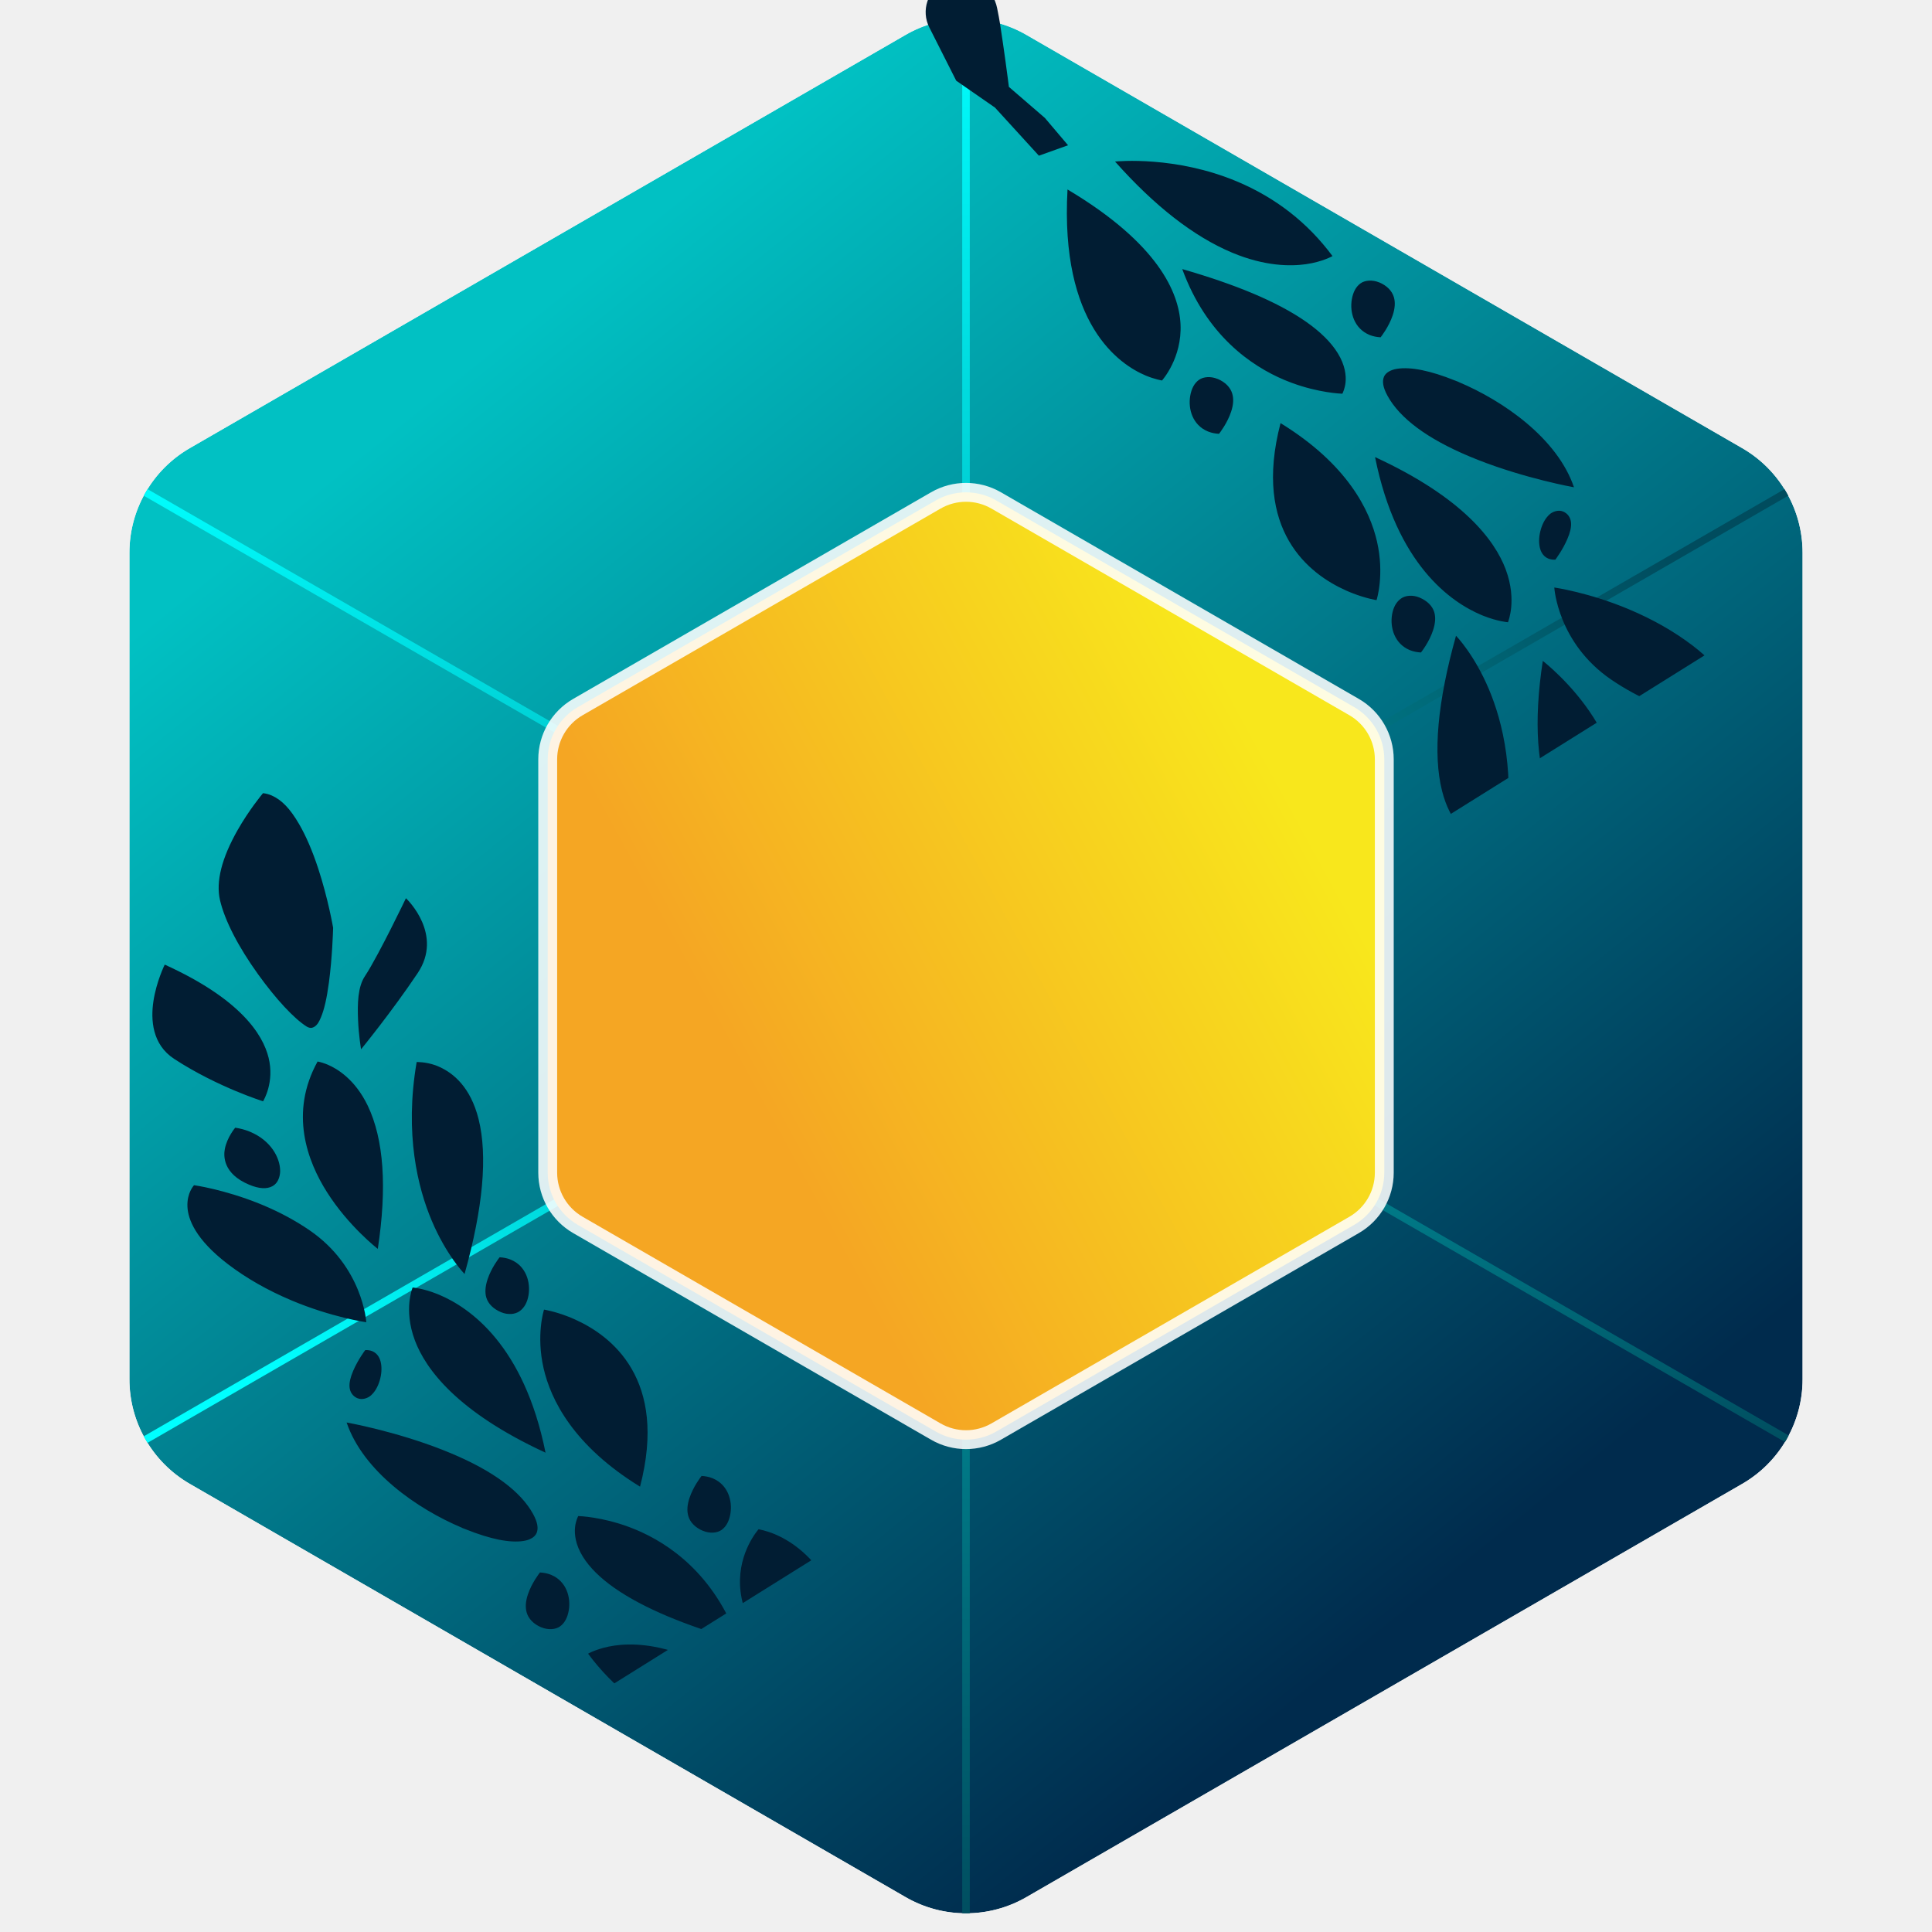
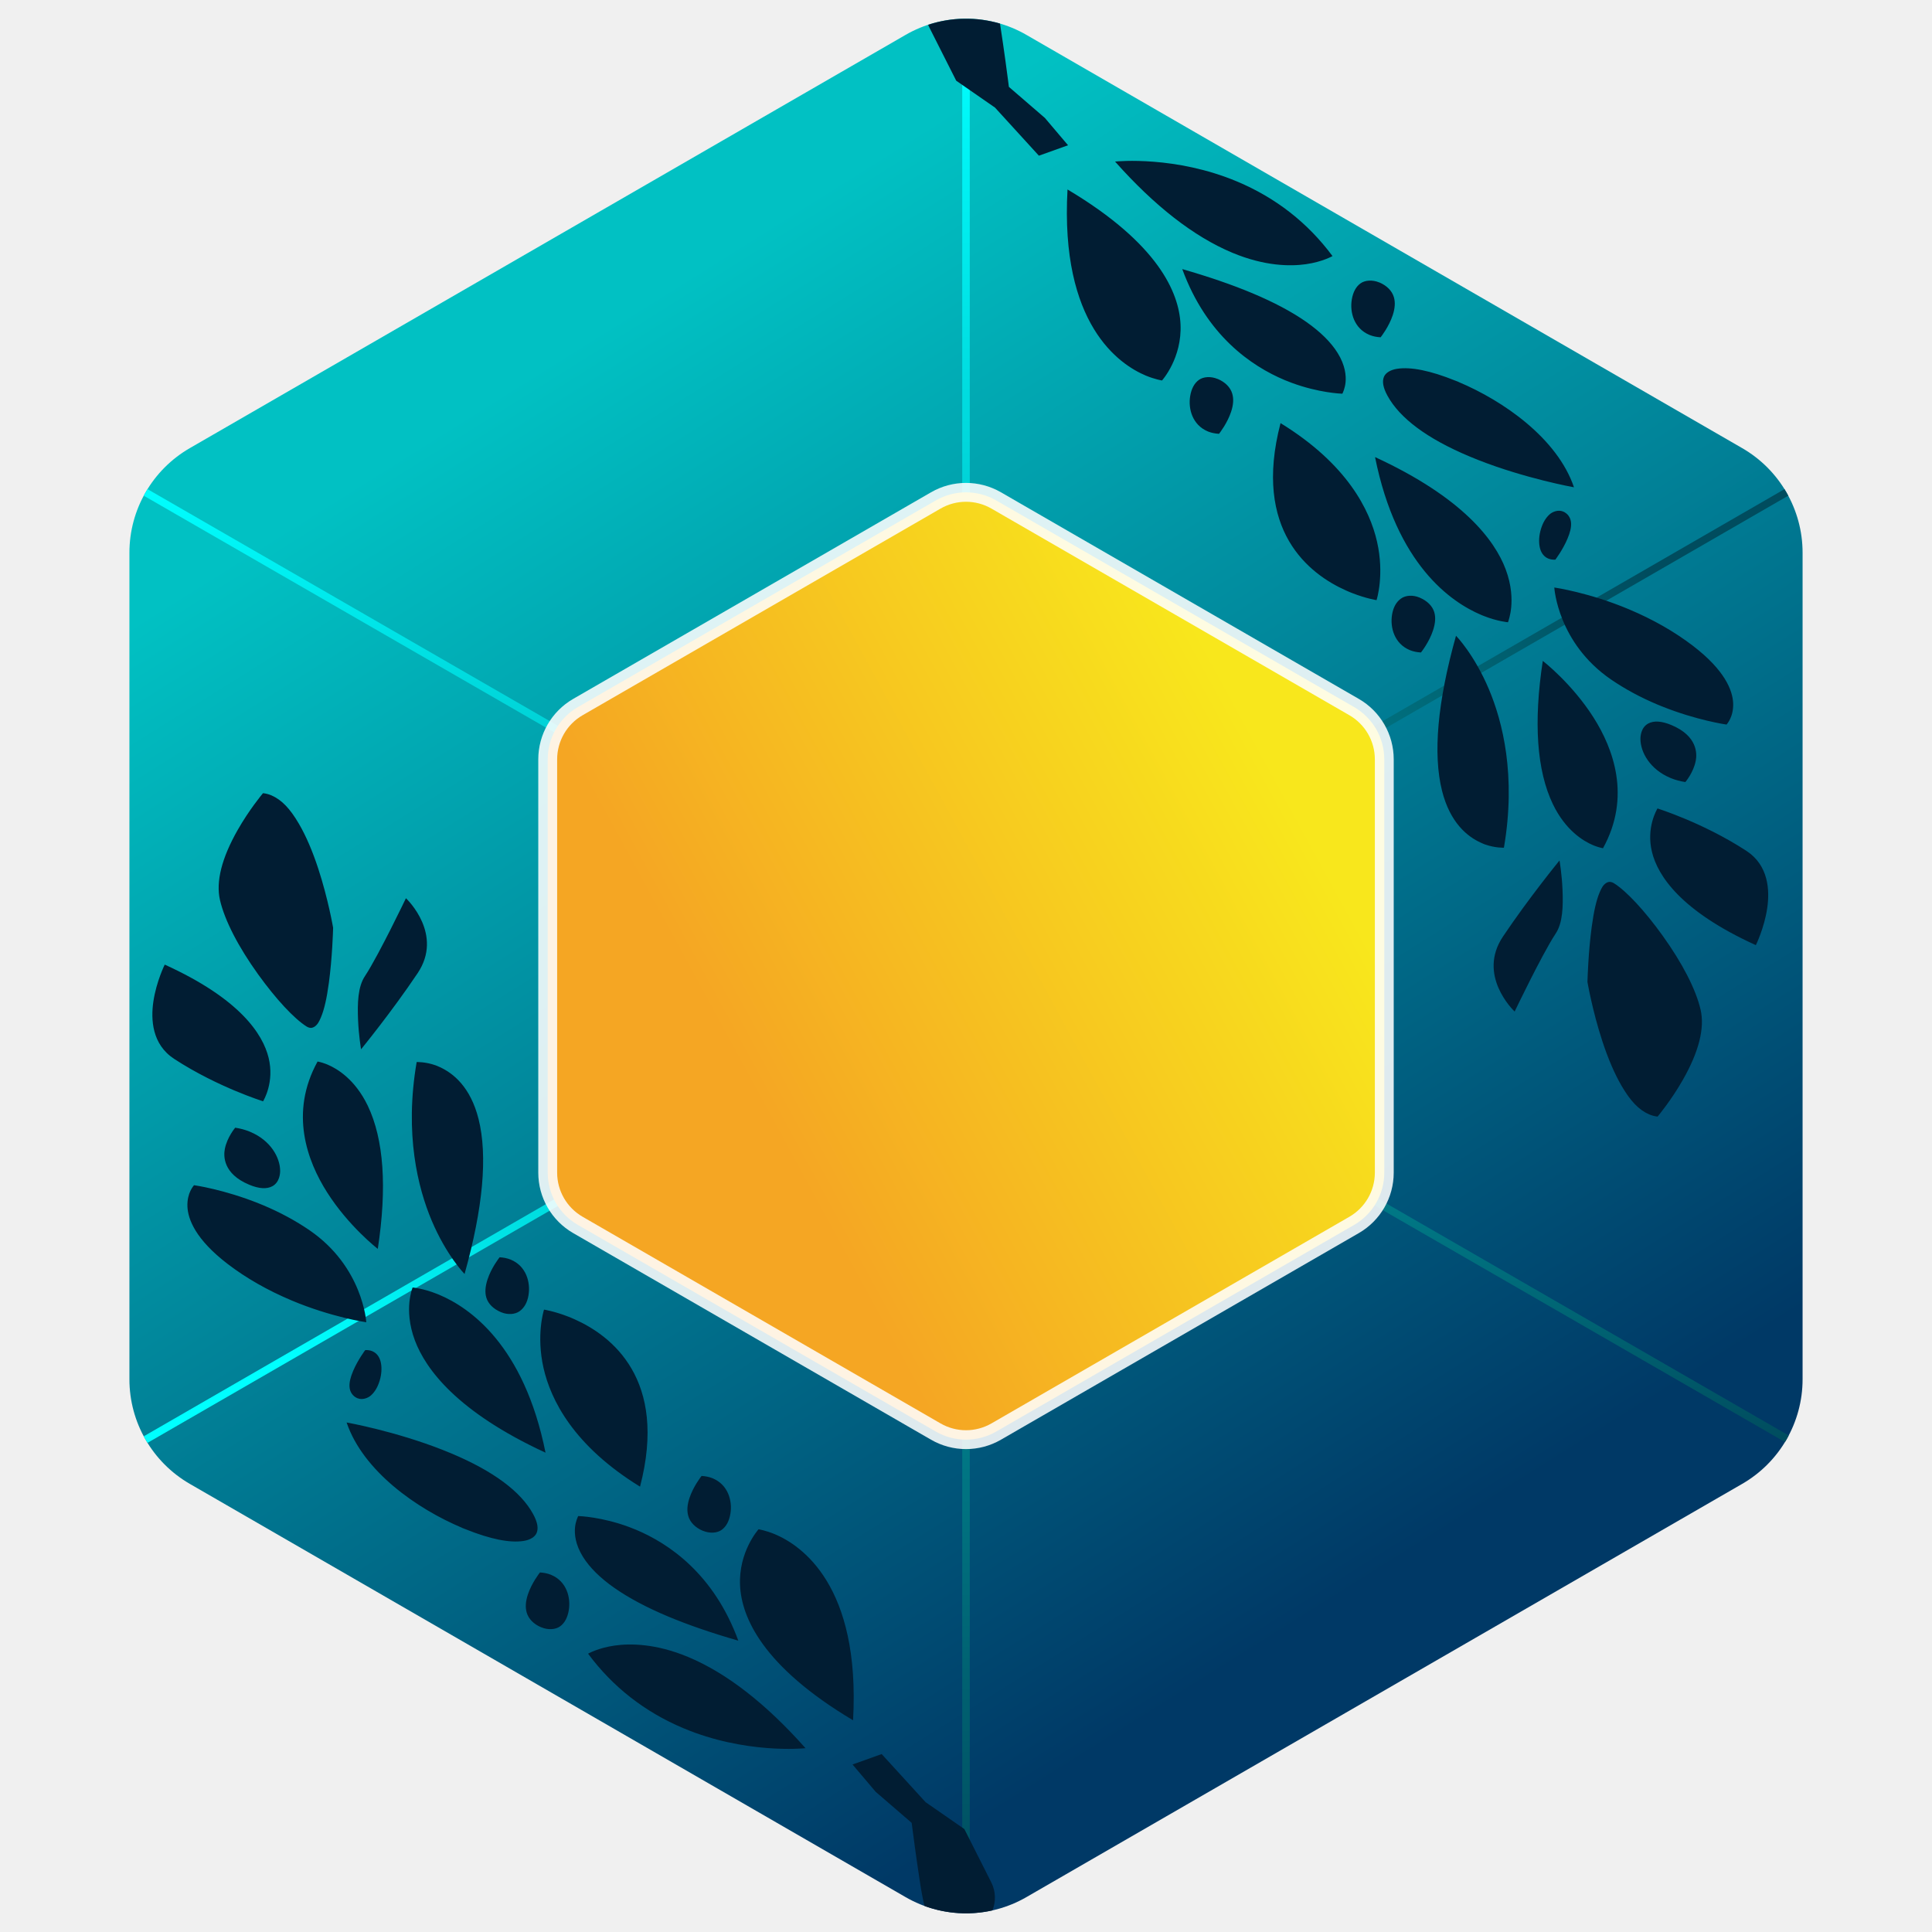
- <svg xmlns="http://www.w3.org/2000/svg" xmlns:xlink="http://www.w3.org/1999/xlink" width="512px" height="512px" viewBox="0 0 512 512" version="1.1">
+ <svg xmlns="http://www.w3.org/2000/svg" width="512px" height="512px" viewBox="0 0 512 512" version="1.1">
  <defs>
-     <path d="M272,9.238 L461.703,118.762 C471.603,124.479 477.703,135.043 477.703,146.475 L477.703,365.525 C477.703,376.957 471.603,387.521 461.703,393.238 L272,502.762 C262.099,508.479 249.901,508.479 240,502.762 L50.297,393.238 C40.397,387.521 34.297,376.957 34.297,365.525 L34.297,146.475 C34.297,135.043 40.397,124.479 50.297,118.762 L240,9.238 C249.901,3.521 262.099,3.521 272,9.238 Z" id="path-1" />
-     <linearGradient x1="24.421%" y1="15.118%" x2="75.188%" y2="85.268%" id="linearGradient-3">
+     <linearGradient x1="30.052%" y1="15.118%" x2="69.609%" y2="85.207%" id="linearGradient-1">
      <stop stop-color="#01C1C3" offset="0%" />
-       <stop stop-color="#002B4D" offset="100%" />
+       <stop stop-color="#003966" offset="99.913%" />
+     </linearGradient>
+     <linearGradient x1="50%" y1="0%" x2="50%" y2="100%" id="linearGradient-2">
+       <stop stop-color="#00FFFF" offset="0%" />
+       <stop stop-color="#004C5E" offset="100%" />
+     </linearGradient>
+     <linearGradient x1="100%" y1="33.184%" x2="1.11022302e-14%" y2="66.816%" id="linearGradient-3">
+       <stop stop-color="#004C5E" offset="0%" />
+       <stop stop-color="#00FFFF" offset="100%" />
    </linearGradient>
    <linearGradient x1="50%" y1="0%" x2="50%" y2="100%" id="linearGradient-4">
      <stop stop-color="#00FFFF" offset="0%" />
      <stop stop-color="#004C5E" offset="100%" />
    </linearGradient>
-     <linearGradient x1="0%" y1="33.186%" x2="100%" y2="66.814%" id="linearGradient-5">
-       <stop stop-color="#004C5E" offset="0%" />
-       <stop stop-color="#00FFFF" offset="100%" />
-     </linearGradient>
-     <linearGradient x1="50%" y1="0%" x2="50%" y2="100%" id="linearGradient-6">
-       <stop stop-color="#00FFFF" offset="0%" />
-       <stop stop-color="#004C5E" offset="100%" />
-     </linearGradient>
-     <linearGradient x1="39.758%" y1="87.769%" x2="100%" y2="50%" id="linearGradient-7">
+     <linearGradient x1="39.758%" y1="87.769%" x2="100%" y2="50%" id="linearGradient-5">
      <stop stop-color="#F5A623" offset="0%" />
      <stop stop-color="#F8E71C" offset="100%" />
    </linearGradient>
  </defs>
  <g id="cyprusjs-logo-color" stroke="none" stroke-width="1" fill="none" fill-rule="evenodd">
-     <g id="Group">
-       <mask id="mask-2" fill="white">
-         <use xlink:href="#path-1" />
-       </mask>
-       <g id="Mask" />
-       <path d="M272,9.238 L461.703,118.762 C471.603,124.479 477.703,135.043 477.703,146.475 L477.703,365.525 C477.703,376.957 471.603,387.521 461.703,393.238 L272,502.762 C262.099,508.479 249.901,508.479 240,502.762 L50.297,393.238 C40.397,387.521 34.297,376.957 34.297,365.525 L34.297,146.475 C34.297,135.043 40.397,124.479 50.297,118.762 L240,9.238 C249.901,3.521 262.099,3.521 272,9.238 Z" id="Background" fill="url(#linearGradient-3)" mask="url(#mask-2)" />
-       <g id="Lines" mask="url(#mask-2)" fill-rule="nonzero">
-         <g transform="translate(34.63418, 2)" id="Path">
-           <polygon fill="url(#linearGradient-4)" points="-8.52651283e-13 127.367 442.233 382.366 443.232 380.633 0.999 125.634" />
-           <polygon fill="url(#linearGradient-5)" transform="translate(221.3658, 254) scale(-1, 1) translate(-221.3658, -254) " points="0.866 127.866 440.866 381.866 441.866 380.134 1.866 126.134" />
-           <polygon fill="url(#linearGradient-6)" points="220.366 0 220.366 508 222.366 508 222.366 0" />
-         </g>
-       </g>
-       <path d="M62.621,507.206 C62.932,505.347 63.148,503.911 63.269,502.898 C64.142,495.539 64.731,489.276 64.842,488.096 L65.022,486.164 L74.268,477.606 L80.15,470.155 L72.333,467.662 L61.153,480.805 L51.131,488.287 L44.496,502.649 C42.413,507.159 44.38,512.504 48.889,514.587 C49.359,514.804 49.847,514.98 50.347,515.113 L50.347,515.113 C55.614,516.516 61.021,513.383 62.424,508.116 C62.504,507.816 62.57,507.512 62.621,507.206 Z M124.61,458.979 C134.682,454.328 142.941,447.393 149.157,438.37 L149.164,438.36 L149.152,438.352 C149.152,438.352 146.458,436.927 142.08,436.457 C137.909,436.008 131.168,436.281 122.739,440.136 L122.565,440.217 C112.605,444.815 102.472,453.289 92.448,465.404 C93.115,465.449 108.538,466.399 124.605,458.981 L124.6,459.001 L124.61,458.979 Z M161.304,430.959 C163.275,430.049 164.6,428.615 165.037,426.923 C165.394,425.533 165.242,423.972 164.569,422.145 C163.466,419.153 161.361,416.643 161.159,416.403 C160.124,416.497 159.167,416.729 158.37,417.076 L158.192,417.155 C154.243,418.978 153.177,423.249 153.872,426.674 C154.269,428.62 155.092,430.03 156.323,430.864 C157.556,431.7 159.56,431.747 161.29,430.948 L161.304,430.959 Z M79.617,458.44 C103.106,443.311 108.17,430.124 108.284,421.725 C108.404,412.769 102.931,407.061 102.876,407.004 L102.858,406.988 L102.835,406.992 C102.828,406.995 100.991,407.35 98.609,408.436 C91.743,411.606 76.355,422.725 79.598,458.428 L79.601,458.451 L79.622,458.424 L79.617,458.44 Z M127.581,429.274 C138.868,424.061 146.288,418.467 149.633,412.643 C151.556,409.297 151.685,406.536 151.456,404.807 C151.24,403.187 150.63,402.042 150.502,401.817 C150.121,401.84 144.262,402.26 137.168,405.175 C136.568,405.422 135.97,405.679 135.353,405.962 C126.628,409.99 115.078,418.493 109.259,436.287 L109.253,436.305 L109.271,436.299 C116.169,434.047 122.341,431.689 127.593,429.265 L127.581,429.274 Z M181.383,403.849 C193.105,398.438 207.033,387.992 210.975,374.906 L210.979,374.891 L210.944,374.899 C210.823,374.925 198.242,377.63 185.798,383.04 C185.056,383.362 184.313,383.693 183.57,384.037 C172.579,389.11 165.462,394.787 162.412,400.909 C161.347,403.047 161.108,404.69 161.682,405.927 C162.16,406.96 163.483,407.702 165.223,407.908 C168.903,408.346 174.031,407.119 180.468,404.262 L181.385,403.872 L181.383,403.849 Z M207.853,368.59 C209.1,368.014 209.838,366.875 209.879,365.468 C209.911,364.302 209.554,362.965 208.755,361.261 C207.422,358.414 205.424,355.949 205.404,355.924 L205.385,355.9 C204.739,355.876 204.118,355.99 203.53,356.241 L203.526,356.243 C202.027,356.934 201.524,358.347 201.348,359.418 C201.114,360.847 201.29,362.526 201.845,364.144 C202.418,365.809 203.216,367.056 204.286,367.954 C205.143,368.664 206.653,369.128 207.845,368.578 L207.853,368.59 Z M117.61,406.89 C119.58,405.981 120.906,404.546 121.342,402.854 C121.7,401.464 121.548,399.903 120.874,398.077 C119.771,395.085 117.667,392.574 117.464,392.334 C116.429,392.429 115.473,392.66 114.675,393.008 L114.497,393.086 C110.548,394.909 109.482,399.18 110.177,402.605 C110.574,404.551 111.397,405.962 112.628,406.795 C113.871,407.645 115.881,407.671 117.596,406.879 L117.61,406.89 Z M158.574,384.73 C181.607,373.113 189.534,361.509 192.128,353.819 C193.588,349.49 193.538,345.89 193.238,343.632 C192.953,341.501 192.372,340.038 192.253,339.757 L192.213,339.76 C192.208,339.762 189.471,340.08 185.838,341.674 L185.283,341.923 C177.336,345.592 163.302,356.03 158.576,384.716 L158.586,384.73 L158.574,384.73 Z M133.857,394.6 C151.162,383.121 156.709,370.721 158.313,362.337 C159.995,353.55 157.758,347.122 157.65,346.825 C157.608,346.831 154.867,347.367 151.277,348.917 C151.016,349.029 150.747,349.149 150.476,349.275 C150.201,349.401 149.924,349.533 149.644,349.671 C140.126,354.317 125.418,366.328 133.855,394.589 L133.84,394.596 L133.857,394.6 Z M224.435,342.053 C230.662,339.179 236.232,335.74 240.99,331.832 C249.315,324.992 251.106,319.591 251.141,316.264 C251.162,314.375 250.646,312.965 250.209,312.116 C249.792,311.303 249.291,310.734 249.205,310.64 L249.148,310.646 C249.118,310.653 241.336,312.021 232.145,316.096 C231.782,316.256 231.419,316.42 231.051,316.59 C226.658,318.618 222.608,320.992 219.011,323.648 C205.262,333.803 204.845,348.368 204.844,348.513 L204.846,348.529 L204.868,348.524 C204.968,348.496 213.881,346.929 224.446,342.052 L224.435,342.053 Z M169.051,347.117 C171.052,346.193 172.391,344.769 172.823,343.105 C173.179,341.737 173.014,340.156 172.32,338.274 C171.218,335.274 169.122,332.782 168.927,332.553 C167.889,332.647 166.93,332.879 166.13,333.228 L165.952,333.307 C162.001,335.131 160.93,339.419 161.624,342.858 C162.006,344.75 162.839,346.142 164.102,346.997 C165.383,347.868 167.327,347.911 169.045,347.118 L169.051,347.117 Z M201.113,329.201 C201.234,329.104 208.608,322.957 214.009,313.777 C219.009,305.281 223.298,292.358 215.336,279.031 L215.331,279.024 L215.306,279.028 C215.304,279.029 214.406,279.217 213.23,279.707 C213.068,279.775 212.897,279.85 212.721,279.931 C210.226,281.083 205.578,284.074 202.461,291.164 C198.506,300.205 198.059,312.992 201.118,329.217 L201.113,329.201 Z M178.408,336.611 C178.448,336.566 183.038,331.504 186.596,322.159 C189.911,313.451 193.037,299.083 189.093,280.083 C189.088,280.084 186.831,280.061 184.154,281.104 C183.998,281.163 183.846,281.23 183.694,281.3 C183.473,281.403 183.249,281.515 183.019,281.628 C179.527,283.359 175.063,287.178 173.23,295.729 C171.127,305.553 172.848,319.306 178.349,336.606 L178.365,336.655 L178.4,336.621 L178.408,336.611 Z M234.616,311.003 C241.417,307.863 241.134,303.174 240.697,301.302 C239.977,298.226 237.799,295.84 237.778,295.817 L237.754,295.791 C236.459,296.029 235.187,296.417 234.058,296.918 L233.824,297.025 C228.465,299.498 226.16,304.118 226.255,307.599 C226.273,308.289 226.483,310.616 228.421,311.615 C229.963,312.396 232.036,312.194 234.618,311.002 L234.616,311.003 Z M237.455,286.005 C241.507,284.134 247.548,281.051 253.305,276.988 C259.014,272.958 259.148,266.377 258.256,261.569 C257.282,256.332 254.939,251.989 254.915,251.945 L254.897,251.953 C235.28,261.706 229.59,271.262 228.27,277.56 C226.908,284.063 229.941,288.761 230.136,289.057 L230.151,289.052 C230.181,289.038 233.17,287.979 237.46,285.999 L237.455,286.005 Z M203.7,276.169 C203.706,276.127 204.198,272.562 204.224,268.404 C204.252,264.04 203.999,259.618 201.987,256.831 C200.045,254.14 196.668,248.137 194.829,244.799 C192.496,240.564 190.582,236.901 190.419,236.591 L190.403,236.605 C190.011,237.005 180.81,246.575 188.015,256.553 C195.231,266.548 203.601,276.074 203.684,276.169 L203.696,276.183 L203.711,276.176 L203.7,276.169 Z M217.529,269.87 C217.659,269.811 217.779,269.741 217.894,269.665 C221.14,267.466 225.772,262.121 230.284,255.365 C235.292,247.863 238.631,240.762 239.683,235.37 C240.643,230.454 238.846,224.258 234.345,216.953 C231.15,211.77 227.653,207.837 227.303,207.448 C226.537,207.558 225.799,207.779 225.083,208.11 C222.397,209.401 220.266,211.799 218.043,215.943 C216.312,219.173 214.742,223.203 213.376,227.917 C211.019,236.052 209.997,243.603 209.987,243.677 L209.976,243.753 C210.027,244.576 210.481,251.66 211.603,258.242 C212.316,262.422 213.086,265.316 214.03,267.354 C214.567,268.515 215.001,269.239 215.754,269.73 C216.067,269.933 216.478,270.065 216.779,270.055 C217.052,270.036 217.296,269.976 217.542,269.863 L217.529,269.87 Z" id="Branch---Right" fill="#011D33" fill-rule="nonzero" mask="url(#mask-2)" transform="translate(151.1647, 361.448) scale(-1, 1) rotate(2) translate(-151.1647, -361.448) " />
-       <path d="M269.265,290.416 C269.577,288.557 269.793,287.121 269.913,286.108 C270.786,278.749 271.375,272.486 271.487,271.306 L271.667,269.374 L280.912,260.816 L286.794,253.364 L278.977,250.872 L267.797,264.015 L257.775,271.497 L251.14,285.859 C249.057,290.369 251.024,295.713 255.534,297.797 C256.004,298.014 256.491,298.19 256.991,298.323 L256.991,298.323 C262.258,299.726 267.666,296.593 269.069,291.326 C269.148,291.026 269.214,290.722 269.265,290.416 Z M331.254,242.189 C341.326,237.538 349.586,230.603 355.801,221.579 L355.808,221.57 L355.796,221.562 C355.796,221.562 353.103,220.137 348.724,219.667 C344.553,219.218 337.813,219.491 329.383,223.346 L329.209,223.427 C319.249,228.025 309.117,236.499 299.093,248.614 C299.76,248.659 315.182,249.609 331.25,242.191 L331.244,242.211 L331.254,242.189 Z M367.949,214.169 C369.919,213.259 371.245,211.825 371.681,210.133 C372.039,208.743 371.887,207.182 371.214,205.355 C370.11,202.363 368.006,199.853 367.803,199.613 C366.768,199.707 365.812,199.939 365.014,200.286 L364.836,200.365 C360.887,202.188 359.822,206.459 360.517,209.884 C360.913,211.83 361.736,213.24 362.967,214.074 C364.2,214.91 366.205,214.957 367.935,214.158 L367.949,214.169 Z M286.261,241.65 C309.75,226.521 314.815,213.333 314.928,204.935 C315.048,195.978 309.575,190.271 309.52,190.214 L309.503,190.198 L309.479,190.201 C309.472,190.205 307.635,190.56 305.253,191.646 C298.387,194.816 283,205.935 286.243,241.638 L286.246,241.661 L286.266,241.634 L286.261,241.65 Z M334.225,212.484 C345.513,207.271 352.932,201.677 356.277,195.853 C358.2,192.507 358.33,189.746 358.1,188.017 C357.884,186.397 357.274,185.251 357.147,185.027 C356.766,185.05 350.907,185.47 343.812,188.385 C343.212,188.632 342.615,188.889 341.997,189.172 C333.272,193.2 321.722,201.703 315.903,219.497 L315.897,219.515 L315.915,219.509 C322.813,217.257 328.986,214.899 334.237,212.475 L334.225,212.484 Z M388.027,187.059 C399.749,181.648 413.678,171.202 417.62,158.116 L417.623,158.101 L417.589,158.109 C417.467,158.135 404.887,160.84 392.442,166.25 C391.7,166.572 390.958,166.903 390.214,167.247 C379.224,172.32 372.107,177.997 369.056,184.119 C367.992,186.257 367.753,187.9 368.326,189.137 C368.805,190.17 370.128,190.912 371.867,191.118 C375.547,191.556 380.675,190.329 387.112,187.472 L388.03,187.082 L388.027,187.059 Z M414.497,151.799 C415.744,151.224 416.483,150.085 416.524,148.677 C416.556,147.512 416.198,146.175 415.4,144.471 C414.066,141.624 412.068,139.159 412.049,139.134 L412.029,139.11 C411.383,139.086 410.763,139.2 410.174,139.451 L410.17,139.453 C408.672,140.144 408.169,141.557 407.992,142.628 C407.758,144.057 407.935,145.736 408.49,147.354 C409.062,149.019 409.86,150.266 410.93,151.164 C411.788,151.874 413.297,152.338 414.489,151.788 L414.497,151.799 Z M324.254,190.1 C326.224,189.19 327.55,187.756 327.987,186.064 C328.344,184.674 328.192,183.113 327.519,181.287 C326.415,178.295 324.311,175.784 324.109,175.544 C323.074,175.638 322.117,175.87 321.319,176.218 L321.141,176.296 C317.193,178.119 316.127,182.39 316.822,185.815 C317.218,187.761 318.042,189.172 319.273,190.005 C320.515,190.855 322.526,190.881 324.24,190.089 L324.254,190.1 Z M365.218,167.94 C388.251,156.323 396.179,144.719 398.772,137.029 C400.232,132.7 400.182,129.099 399.882,126.842 C399.597,124.711 399.016,123.248 398.897,122.967 L398.857,122.97 C398.853,122.972 396.116,123.29 392.483,124.884 L391.928,125.133 C383.981,128.802 369.946,139.24 365.221,167.926 L365.23,167.94 L365.218,167.94 Z M340.502,177.81 C357.807,166.331 363.353,153.931 364.957,145.547 C366.639,136.76 364.402,130.332 364.294,130.034 C364.252,130.041 361.512,130.577 357.921,132.127 C357.66,132.239 357.392,132.359 357.12,132.485 C356.846,132.611 356.569,132.743 356.289,132.881 C346.77,137.527 332.063,149.538 340.499,177.799 L340.484,177.806 L340.502,177.81 Z M431.08,125.263 C437.306,122.389 442.877,118.95 447.634,115.042 C455.96,108.202 457.751,102.801 457.786,99.474 C457.806,97.585 457.291,96.175 456.853,95.326 C456.436,94.513 455.935,93.944 455.849,93.85 L455.792,93.856 C455.763,93.863 447.98,95.231 438.789,99.306 C438.427,99.466 438.063,99.63 437.695,99.8 C433.303,101.828 429.252,104.202 425.656,106.858 C411.906,117.013 411.49,131.578 411.489,131.723 L411.49,131.739 L411.512,131.734 C411.612,131.706 420.526,130.139 431.091,125.262 L431.08,125.263 Z M375.695,130.327 C377.696,129.403 379.035,127.979 379.467,126.315 C379.823,124.947 379.659,123.366 378.964,121.484 C377.862,118.484 375.766,115.992 375.571,115.763 C374.534,115.857 373.574,116.089 372.775,116.438 L372.596,116.516 C368.645,118.341 367.574,122.629 368.268,126.068 C368.651,127.96 369.483,129.352 370.746,130.207 C372.027,131.078 373.971,131.121 375.69,130.327 L375.695,130.327 Z M407.757,112.411 C407.878,112.314 415.252,106.167 420.653,96.986 C425.653,88.491 429.942,75.568 421.98,62.24 L421.975,62.234 L421.95,62.238 C421.949,62.239 421.05,62.427 419.874,62.917 C419.712,62.985 419.541,63.06 419.365,63.141 C416.871,64.293 412.222,67.284 409.106,74.374 C405.15,83.415 404.703,96.202 407.763,112.427 L407.757,112.411 Z M385.052,119.821 C385.092,119.776 389.682,114.714 393.241,105.369 C396.555,96.661 399.681,82.293 395.737,63.293 C395.732,63.294 393.475,63.271 390.798,64.314 C390.642,64.373 390.49,64.44 390.338,64.51 C390.117,64.613 389.893,64.725 389.664,64.837 C386.172,66.569 381.707,70.388 379.875,78.939 C377.771,88.763 379.492,102.515 384.994,119.816 L385.009,119.865 L385.044,119.831 L385.052,119.821 Z M441.261,94.213 C448.061,91.073 447.779,86.384 447.341,84.512 C446.621,81.436 444.443,79.05 444.422,79.027 L444.398,79.001 C443.103,79.239 441.832,79.627 440.702,80.128 L440.468,80.234 C435.109,82.708 432.805,87.328 432.899,90.809 C432.918,91.499 433.127,93.826 435.065,94.824 C436.607,95.606 438.681,95.404 441.262,94.212 L441.261,94.213 Z M444.099,69.215 C448.151,67.344 454.192,64.261 459.95,60.198 C465.659,56.168 465.793,49.587 464.9,44.779 C463.926,39.542 461.584,35.199 461.56,35.155 L461.542,35.163 C441.925,44.916 436.234,54.472 434.914,60.77 C433.552,67.272 436.585,71.971 436.781,72.267 L436.795,72.262 C436.825,72.248 439.814,71.189 444.105,69.209 L444.099,69.215 Z M410.345,59.379 C410.351,59.337 410.842,55.772 410.868,51.614 C410.896,47.25 410.644,42.827 408.632,40.041 C406.689,37.35 403.312,31.347 401.474,28.008 C399.14,23.774 397.227,20.111 397.063,19.8 L397.047,19.815 C396.655,20.215 387.454,29.785 394.659,39.763 C401.876,49.758 410.246,59.284 410.329,59.379 L410.341,59.393 L410.356,59.386 L410.345,59.379 Z M424.174,53.08 C424.303,53.021 424.423,52.951 424.538,52.875 C427.784,50.676 432.417,45.33 436.928,38.575 C441.937,31.073 445.275,23.972 446.328,18.58 C447.287,13.664 445.49,7.468 440.989,0.163 C437.794,-5.02 434.298,-8.954 433.947,-9.342 C433.181,-9.232 432.443,-9.011 431.727,-8.681 C429.041,-7.389 426.91,-4.991 424.688,-0.847 C422.956,2.383 421.386,6.413 420.02,11.127 C417.664,19.262 416.642,26.813 416.631,26.887 L416.621,26.963 C416.671,27.785 417.126,34.87 418.248,41.452 C418.96,45.632 419.731,48.526 420.675,50.564 C421.211,51.725 421.646,52.449 422.399,52.94 C422.711,53.143 423.123,53.275 423.423,53.265 C423.696,53.246 423.94,53.186 424.187,53.073 L424.174,53.08 Z" id="Branch---Right" fill="#011D33" fill-rule="nonzero" mask="url(#mask-2)" transform="translate(357.809, 144.6579) scale(-1, 1) rotate(-178) translate(-357.809, -144.6579) " />
-       <path d="M264,132.619 L358.851,187.381 C363.802,190.239 366.851,195.521 366.851,201.238 L366.851,310.762 C366.851,316.479 363.802,321.761 358.851,324.619 L264,379.381 C259.05,382.239 252.95,382.239 248,379.381 L153.149,324.619 C148.198,321.761 145.149,316.479 145.149,310.762 L145.149,201.238 C145.149,195.521 148.198,190.239 153.149,187.381 L248,132.619 C252.95,129.761 259.05,129.761 264,132.619 Z" id="Mask" fill="url(#linearGradient-7)" />
-       <path d="M265.25,130.454 L360.101,185.216 C365.825,188.521 369.351,194.628 369.351,201.238 L369.351,310.762 C369.351,317.372 365.825,323.479 360.101,326.784 L265.25,381.546 C259.526,384.851 252.474,384.851 246.75,381.546 L151.899,326.784 C146.175,323.479 142.649,317.372 142.649,310.762 L142.649,201.238 C142.649,194.628 146.175,188.521 151.899,185.216 L246.75,130.454 C252.474,127.149 259.526,127.149 265.25,130.454 Z M262.75,134.784 C258.573,132.372 253.427,132.372 249.25,134.784 L154.399,189.546 C150.222,191.958 147.649,196.415 147.649,201.238 L147.649,310.762 C147.649,315.585 150.222,320.042 154.399,322.454 L249.25,377.216 C253.427,379.628 258.573,379.628 262.75,377.216 L357.601,322.454 C361.778,320.042 364.351,315.585 364.351,310.762 L364.351,201.238 C364.351,196.415 361.778,191.958 357.601,189.546 L262.75,134.784 Z" id="Mask" fill-opacity="0.87" fill="#FFFFFF" fill-rule="nonzero" />
-     </g>
+     <path d="M272,9.238 L461.703,118.762 C471.603,124.479 477.703,135.043 477.703,146.475 L477.703,365.525 C477.703,376.957 471.603,387.521 461.703,393.238 L272,502.762 C262.099,508.479 249.901,508.479 240,502.762 L50.297,393.238 C40.397,387.521 34.297,376.957 34.297,365.525 L34.297,146.475 C34.297,135.043 40.397,124.479 50.297,118.762 L240,9.238 C249.901,3.521 262.099,3.521 272,9.238 Z" id="Background" fill="url(#linearGradient-1)" />
+     <path d="M39.091,129.628 L474.025,380.419 C473.715,381.009 473.386,381.589 473.039,382.159 L38.092,131.361 C38.407,130.773 38.74,130.195 39.091,129.628 L39.091,129.628 Z" id="Line-3" fill="url(#linearGradient-2)" fill-rule="nonzero" />
+     <path d="M473.909,131.362 L39.091,382.371 C38.739,381.804 38.406,381.226 38.091,380.638 L472.909,129.629 C473.261,130.196 473.594,130.774 473.909,131.362 L473.909,131.362 Z" id="Line-2" fill="url(#linearGradient-3)" fill-rule="nonzero" />
+     <path d="M257,507.034 C256.334,507.055 255.666,507.055 255,507.034 L255,4.966 C255.666,4.945 256.334,4.945 257,4.966 L257,507.034 L257,507.034 Z" id="Line-1" fill="url(#linearGradient-4)" fill-rule="nonzero" />
+     <path d="M265.012,6.245 C265.018,6.284 265.024,6.323 265.03,6.362 C266.16,13.685 266.967,19.924 267.119,21.1 L267.367,23.024 L276.905,31.254 L283.044,38.496 L275.318,41.259 L263.687,28.515 L253.409,21.387 L246.278,7.266 C246.161,7.035 246.055,6.801 245.96,6.565 C252.135,4.525 258.787,4.418 265.012,6.245 L265.012,6.245 Z M327.867,48.113 C338.095,52.41 346.591,59.052 353.118,67.853 L353.125,67.863 L353.114,67.871 C353.114,67.871 350.471,69.389 346.112,70.012 C341.959,70.606 335.213,70.568 326.654,67.01 L326.477,66.935 C316.363,62.688 305.941,54.573 295.501,42.815 C296.166,42.746 311.545,41.259 327.862,48.111 L327.856,48.092 L327.867,48.113 Z M365.517,74.835 C367.518,75.676 368.892,77.063 369.388,78.739 C369.794,80.115 369.696,81.681 369.087,83.53 C368.089,86.558 366.073,89.141 365.879,89.388 C364.842,89.33 363.878,89.131 363.068,88.812 L362.888,88.74 C358.878,87.056 357.664,82.824 358.239,79.377 C358.567,77.418 359.341,75.98 360.542,75.104 C361.745,74.225 363.746,74.109 365.503,74.847 L365.517,74.835 Z M282.92,50.222 C306.923,64.522 312.444,77.525 312.85,85.914 C313.283,94.861 308.013,100.756 307.96,100.815 L307.943,100.832 L307.919,100.829 C307.912,100.826 306.064,100.535 303.645,99.533 C296.673,96.604 280.907,86.029 282.902,50.235 L282.904,50.212 L282.925,50.238 L282.92,50.222 Z M331.872,77.697 C343.335,82.512 350.945,87.844 354.491,93.547 C356.53,96.824 356.756,99.579 356.587,101.315 C356.428,102.941 355.858,104.108 355.738,104.336 C355.357,104.326 349.487,104.112 342.294,101.446 C341.687,101.22 341.08,100.984 340.454,100.723 C331.593,97.002 319.753,88.907 313.317,71.326 L313.311,71.309 L313.328,71.315 C320.301,73.325 326.552,75.465 331.885,77.705 L331.872,77.697 Z M386.529,101.228 C398.433,106.227 412.717,116.18 417.114,129.12 L417.117,129.135 L417.083,129.129 C416.961,129.107 404.293,126.843 391.668,121.87 C390.915,121.574 390.161,121.269 389.406,120.952 C378.245,116.265 370.935,110.84 367.672,104.828 C366.534,102.729 366.238,101.096 366.768,99.839 C367.21,98.79 368.506,98.002 370.237,97.736 C373.9,97.169 379.067,98.216 385.6,100.847 L386.531,101.205 L386.529,101.228 Z M414.213,135.542 C415.48,136.074 416.258,137.187 416.347,138.592 C416.42,139.755 416.109,141.104 415.371,142.835 C414.138,145.726 412.227,148.26 412.208,148.285 L412.19,148.31 C411.545,148.357 410.921,148.265 410.324,148.034 L410.32,148.033 C408.798,147.394 408.246,145.999 408.032,144.935 C407.749,143.516 407.867,141.831 408.365,140.195 C408.879,138.51 409.633,137.237 410.671,136.302 C411.503,135.563 412.996,135.046 414.206,135.554 L414.213,135.542 Z M322.689,100.414 C324.69,101.255 326.064,102.642 326.56,104.318 C326.965,105.694 326.868,107.259 326.259,109.109 C325.261,112.137 323.245,114.72 323.051,114.967 C322.014,114.908 321.049,114.71 320.24,114.391 L320.06,114.318 C316.05,112.634 314.835,108.403 315.41,104.956 C315.739,102.997 316.512,101.559 317.714,100.683 C318.925,99.791 320.934,99.695 322.675,100.426 L322.689,100.414 Z M364.401,121.131 C387.825,131.938 396.153,143.258 399.013,150.853 C400.624,155.128 400.7,158.728 400.478,160.994 C400.268,163.134 399.738,164.617 399.629,164.902 L399.589,164.9 C399.584,164.898 396.838,164.676 393.152,163.21 L392.588,162.98 C384.518,159.591 370.128,149.649 364.404,121.145 L364.413,121.131 L364.401,121.131 Z M339.355,112.13 C357.05,122.998 363.026,135.197 364.922,143.52 C366.91,152.243 364.898,158.745 364.8,159.046 C364.758,159.041 362.001,158.601 358.359,157.177 C358.094,157.075 357.821,156.964 357.545,156.848 C357.267,156.731 356.985,156.609 356.701,156.481 C347.026,152.17 331.908,140.68 339.353,112.141 L339.338,112.135 L339.355,112.13 Z M431.712,161.483 C438.035,164.139 443.722,167.381 448.613,171.121 C457.172,177.666 459.151,183.001 459.302,186.325 C459.388,188.212 458.922,189.639 458.514,190.504 C458.126,191.33 457.646,191.917 457.563,192.014 L457.505,192.009 C457.476,192.004 449.651,190.908 440.323,187.156 C439.955,187.009 439.586,186.857 439.212,186.701 C434.752,184.827 430.621,182.596 426.933,180.067 C412.838,170.398 411.914,155.856 411.907,155.711 L411.908,155.696 L411.931,155.7 C412.031,155.724 420.994,156.979 431.723,161.485 L431.712,161.483 Z M376.185,158.356 C378.217,159.21 379.604,160.586 380.094,162.234 C380.498,163.588 380.389,165.175 379.76,167.08 C378.763,170.116 376.756,172.68 376.569,172.915 C375.529,172.857 374.562,172.659 373.751,172.339 L373.569,172.266 C369.557,170.581 368.337,166.333 368.911,162.872 C369.227,160.967 370.01,159.547 371.243,158.649 C372.492,157.733 374.434,157.623 376.179,158.356 L376.185,158.356 Z M408.852,175.142 C408.976,175.235 416.561,181.121 422.279,190.107 C427.572,198.422 432.31,211.188 424.817,224.786 L424.813,224.793 L424.787,224.789 C424.786,224.788 423.881,224.632 422.689,224.183 C422.525,224.121 422.351,224.052 422.172,223.977 C419.639,222.913 414.889,220.086 411.527,213.108 C407.259,204.211 406.366,191.448 408.857,175.126 L408.852,175.142 Z M385.902,168.529 C385.944,168.573 390.708,173.472 394.59,182.687 C398.207,191.274 401.832,205.523 398.554,224.649 C398.548,224.649 396.294,224.751 393.582,223.802 C393.424,223.748 393.27,223.686 393.115,223.621 C392.891,223.527 392.663,223.423 392.43,223.318 C388.88,221.71 384.285,218.049 382.155,209.567 C379.71,199.822 380.949,186.018 385.844,168.536 L385.858,168.486 L385.894,168.519 L385.902,168.529 Z M442.971,192.16 C449.877,195.06 449.758,199.757 449.386,201.642 C448.774,204.742 446.68,207.202 446.66,207.227 L446.637,207.253 C445.334,207.06 444.05,206.717 442.904,206.255 L442.666,206.157 C437.224,203.872 434.76,199.335 434.733,195.854 C434.727,195.163 434.855,192.83 436.757,191.765 C438.271,190.93 440.35,191.059 442.972,192.16 L442.971,192.16 Z M446.679,217.044 C450.795,218.772 456.94,221.643 462.835,225.502 C468.681,229.33 469.045,235.902 468.32,240.739 C467.53,246.007 465.341,250.428 465.318,250.473 L465.3,250.466 C445.354,241.404 439.334,232.052 437.795,225.804 C436.207,219.353 439.074,214.551 439.259,214.249 L439.274,214.253 C439.304,214.266 442.328,215.22 446.685,217.05 L446.679,217.044 Z M413.289,228.051 C413.296,228.093 413.912,231.639 414.083,235.793 C414.264,240.154 414.165,244.582 412.252,247.437 C410.404,250.194 407.239,256.312 405.518,259.712 C403.334,264.025 401.549,267.753 401.397,268.069 L401.38,268.055 C400.974,267.669 391.445,258.426 398.297,248.202 C405.161,237.962 413.193,228.15 413.273,228.052 L413.284,228.037 L413.3,228.044 L413.289,228.051 Z M427.329,233.864 C427.461,233.919 427.583,233.984 427.701,234.056 C431.021,236.14 435.838,241.321 440.582,247.915 C445.849,255.237 449.434,262.217 450.674,267.569 C451.804,272.449 450.225,278.704 445.981,286.162 C442.969,291.454 439.612,295.506 439.276,295.907 C438.506,295.824 437.76,295.628 437.034,295.323 C434.304,294.126 432.091,291.804 429.725,287.74 C427.882,284.572 426.172,280.599 424.643,275.936 C422.004,267.889 420.718,260.378 420.706,260.305 L420.692,260.229 C420.714,259.405 420.921,252.309 421.813,245.692 C422.379,241.489 423.048,238.57 423.92,236.5 C424.416,235.322 424.825,234.583 425.56,234.066 C425.866,233.852 426.272,233.705 426.573,233.705 C426.846,233.715 427.093,233.766 427.343,233.871 L427.329,233.864 Z" id="Top-Leaf" fill="#011D33" fill-rule="nonzero" />
+     <path d="M263.003,506.275 C257.052,507.609 250.806,507.22 245.026,505.11 C245.007,505.05 244.988,504.99 244.97,504.93 C244.879,504.632 244.803,504.331 244.741,504.027 L244.741,504.027 C244.365,502.18 244.099,500.753 243.943,499.744 C242.814,492.421 242.007,486.181 241.854,485.006 L241.607,483.082 L232.068,474.852 L225.93,467.61 L233.655,464.846 L245.287,477.591 L255.564,484.719 L262.696,498.84 C263.914,501.252 263.943,503.953 263.003,506.275 L263.003,506.275 Z M181.107,457.993 C170.879,453.696 162.383,447.054 155.856,438.253 L155.849,438.243 L155.86,438.235 C155.86,438.235 158.502,436.717 162.862,436.094 C167.014,435.5 173.761,435.538 182.32,439.096 L182.496,439.171 C192.611,443.418 203.032,451.533 213.473,463.291 C212.808,463.36 197.428,464.847 181.112,457.995 L181.118,458.014 L181.107,457.993 Z M143.457,431.27 C141.456,430.43 140.081,429.043 139.586,427.367 C139.18,425.991 139.278,424.425 139.887,422.576 C140.885,419.548 142.9,416.965 143.094,416.718 C144.132,416.776 145.096,416.975 145.905,417.294 L146.086,417.366 C150.096,419.05 151.31,423.282 150.735,426.729 C150.407,428.687 149.633,430.126 148.432,431.002 C147.229,431.881 145.227,431.997 143.471,431.259 L143.457,431.27 Z M226.054,455.884 C202.051,441.584 196.529,428.581 196.123,420.192 C195.69,411.245 200.961,405.35 201.014,405.291 L201.031,405.274 L201.054,405.277 C201.062,405.28 202.91,405.571 205.328,406.573 C212.301,409.501 228.067,420.077 226.072,455.871 L226.07,455.894 L226.049,455.868 L226.054,455.884 Z M177.101,428.409 C165.639,423.594 158.028,418.262 154.482,412.559 C152.444,409.281 152.218,406.527 152.387,404.791 C152.546,403.165 153.116,401.998 153.235,401.769 C153.617,401.779 159.487,401.994 166.679,404.66 C167.287,404.885 167.893,405.122 168.52,405.383 C177.38,409.104 189.22,417.199 195.657,434.779 L195.663,434.797 L195.645,434.791 C188.673,432.781 182.422,430.64 177.089,428.401 L177.101,428.409 Z M122.444,404.878 C110.541,399.879 96.256,389.926 91.86,376.986 L91.856,376.971 L91.891,376.977 C92.013,376.998 104.681,379.263 117.306,384.235 C118.059,384.532 118.813,384.837 119.568,385.154 C130.728,389.841 138.039,395.266 141.301,401.278 C142.44,403.377 142.736,405.01 142.206,406.267 C141.764,407.316 140.468,408.104 138.737,408.37 C135.074,408.937 129.906,407.889 123.374,405.258 L122.443,404.901 L122.444,404.878 Z M94.76,370.564 C93.494,370.032 92.716,368.919 92.626,367.514 C92.553,366.351 92.864,365.002 93.603,363.271 C94.836,360.38 96.747,357.846 96.765,357.821 L96.784,357.795 C97.429,357.749 98.053,357.841 98.65,358.072 L98.654,358.073 C100.175,358.712 100.727,360.107 100.941,361.17 C101.225,362.59 101.107,364.275 100.609,365.911 C100.095,367.595 99.341,368.869 98.303,369.804 C97.471,370.543 95.978,371.06 94.768,370.552 L94.76,370.564 Z M186.285,405.692 C184.284,404.851 182.909,403.464 182.414,401.788 C182.008,400.412 182.106,398.846 182.715,396.997 C183.713,393.969 185.729,391.386 185.923,391.139 C186.96,391.197 187.924,391.396 188.733,391.715 L188.914,391.787 C192.924,393.471 194.138,397.703 193.563,401.15 C193.235,403.109 192.461,404.547 191.26,405.423 C190.048,406.315 188.04,406.411 186.299,405.68 L186.285,405.692 Z M144.572,384.975 C121.148,374.168 112.821,362.848 109.96,355.253 C108.35,350.977 108.274,347.378 108.495,345.111 C108.706,342.972 109.235,341.489 109.344,341.204 L109.385,341.205 C109.389,341.207 112.136,341.43 115.822,342.896 L116.385,343.126 C124.455,346.515 138.846,356.457 144.57,384.961 L144.56,384.975 L144.572,384.975 Z M169.618,393.976 C151.923,383.108 145.947,370.909 144.052,362.586 C142.064,353.863 144.076,347.361 144.173,347.06 C144.215,347.065 146.973,347.505 150.615,348.929 C150.88,349.031 151.153,349.142 151.428,349.258 C151.707,349.375 151.988,349.497 152.273,349.625 C161.948,353.936 177.066,365.426 169.62,393.964 L169.636,393.971 L169.618,393.976 Z M77.262,344.622 C70.939,341.967 65.252,338.724 60.36,334.985 C51.801,328.44 49.823,323.105 49.672,319.781 C49.585,317.894 50.052,316.467 50.459,315.602 C50.847,314.776 51.328,314.189 51.411,314.092 L51.468,314.097 C51.498,314.102 59.323,315.198 68.651,318.95 C69.019,319.097 69.388,319.248 69.762,319.405 C74.222,321.279 78.353,323.51 82.04,326.039 C96.136,335.708 97.06,350.25 97.066,350.395 L97.066,350.41 L97.043,350.406 C96.942,350.382 87.98,349.127 77.251,344.621 L77.262,344.622 Z M132.789,347.75 C130.757,346.896 129.369,345.52 128.879,343.872 C128.476,342.518 128.585,340.931 129.214,339.026 C130.21,335.99 132.218,333.426 132.405,333.19 C133.445,333.248 134.412,333.447 135.223,333.767 L135.404,333.84 C139.417,335.525 140.636,339.773 140.063,343.234 C139.747,345.139 138.963,346.558 137.731,347.457 C136.481,348.373 134.54,348.483 132.795,347.75 L132.789,347.75 Z M100.121,330.964 C99.997,330.871 92.413,324.985 86.695,315.999 C81.402,307.683 76.664,294.918 84.156,281.32 L84.161,281.313 L84.186,281.317 C84.188,281.317 85.092,281.474 86.285,281.923 C86.449,281.985 86.622,282.054 86.801,282.129 C89.334,283.193 94.084,286.02 97.446,292.997 C101.715,301.894 102.608,314.658 100.117,330.98 L100.121,330.964 Z M123.071,337.577 C123.029,337.533 118.266,332.634 114.383,323.419 C110.767,314.832 107.141,300.583 110.42,281.456 C110.425,281.457 112.68,281.355 115.392,282.304 C115.549,282.358 115.704,282.42 115.858,282.485 C116.083,282.579 116.311,282.683 116.544,282.788 C120.094,284.396 124.689,288.057 126.819,296.539 C129.264,306.284 128.024,320.088 123.13,337.57 L123.116,337.619 L123.08,337.587 L123.071,337.577 Z M66.003,313.946 C59.097,311.046 59.216,306.349 59.588,304.463 C60.2,301.364 62.293,298.904 62.313,298.879 L62.337,298.853 C63.639,299.046 64.924,299.389 66.07,299.851 L66.307,299.949 C71.749,302.234 74.214,306.77 74.241,310.252 C74.247,310.943 74.118,313.276 72.217,314.341 C70.703,315.176 68.623,315.046 66.002,313.946 L66.003,313.946 Z M62.294,289.062 C58.179,287.334 52.034,284.463 46.139,280.604 C40.292,276.776 39.929,270.204 40.653,265.367 C41.443,260.099 43.633,255.678 43.655,255.633 L43.674,255.64 C63.619,264.702 69.64,274.054 71.179,280.302 C72.767,286.753 69.9,291.555 69.715,291.857 L69.7,291.852 C69.669,291.84 66.645,290.886 62.289,289.056 L62.294,289.062 Z M95.685,278.055 C95.677,278.013 95.061,274.467 94.891,270.313 C94.71,265.952 94.808,261.524 96.722,258.668 C98.569,255.912 101.735,249.794 103.456,246.393 C105.64,242.08 107.424,238.353 107.577,238.037 L107.593,238.05 C107.999,238.437 117.529,247.679 110.676,257.903 C103.813,268.144 95.78,277.956 95.701,278.054 L95.689,278.069 L95.674,278.062 L95.685,278.055 Z M81.644,272.242 C81.513,272.187 81.391,272.122 81.273,272.049 C77.952,269.966 73.136,264.785 68.392,258.191 C63.124,250.869 59.54,243.889 58.3,238.536 C57.17,233.657 58.749,227.402 62.992,219.944 C66.005,214.652 69.362,210.6 69.698,210.199 C70.468,210.282 71.213,210.478 71.94,210.783 C74.669,211.98 76.883,214.302 79.249,218.366 C81.092,221.534 82.802,225.506 84.331,230.17 C86.97,238.217 88.255,245.728 88.268,245.801 L88.281,245.877 C88.26,246.701 88.053,253.797 87.161,260.414 C86.595,264.617 85.926,267.536 85.053,269.605 C84.557,270.784 84.149,271.523 83.414,272.04 C83.108,272.254 82.702,272.4 82.401,272.401 C82.127,272.391 81.881,272.34 81.631,272.235 L81.644,272.242 Z" id="Bottom-Leaf" fill="#011D33" />
+     <path d="M264,132.619 L358.851,187.381 C363.802,190.239 366.851,195.521 366.851,201.238 L366.851,310.762 C366.851,316.479 363.802,321.761 358.851,324.619 L264,379.381 C259.05,382.239 252.95,382.239 248,379.381 L153.149,324.619 C148.198,321.761 145.149,316.479 145.149,310.762 L145.149,201.238 C145.149,195.521 148.198,190.239 153.149,187.381 L248,132.619 C252.95,129.761 259.05,129.761 264,132.619 Z" id="Yellow-Box" fill="url(#linearGradient-5)" />
+     <path d="M265.25,130.454 L360.101,185.216 C365.825,188.521 369.351,194.628 369.351,201.238 L369.351,310.762 C369.351,317.372 365.825,323.479 360.101,326.784 L265.25,381.546 C259.526,384.851 252.474,384.851 246.75,381.546 L151.899,326.784 C146.175,323.479 142.649,317.372 142.649,310.762 L142.649,201.238 C142.649,194.628 146.175,188.521 151.899,185.216 L246.75,130.454 C252.474,127.149 259.526,127.149 265.25,130.454 Z M262.75,134.784 C258.573,132.372 253.427,132.372 249.25,134.784 L154.399,189.546 C150.222,191.958 147.649,196.415 147.649,201.238 L147.649,310.762 C147.649,315.585 150.222,320.042 154.399,322.454 L249.25,377.216 C253.427,379.628 258.573,379.628 262.75,377.216 L357.601,322.454 C361.778,320.042 364.351,315.585 364.351,310.762 L364.351,201.238 C364.351,196.415 361.778,191.958 357.601,189.546 L262.75,134.784 Z" id="Borders" fill-opacity="0.87" fill="#FFFFFF" fill-rule="nonzero" />
  </g>
</svg>
